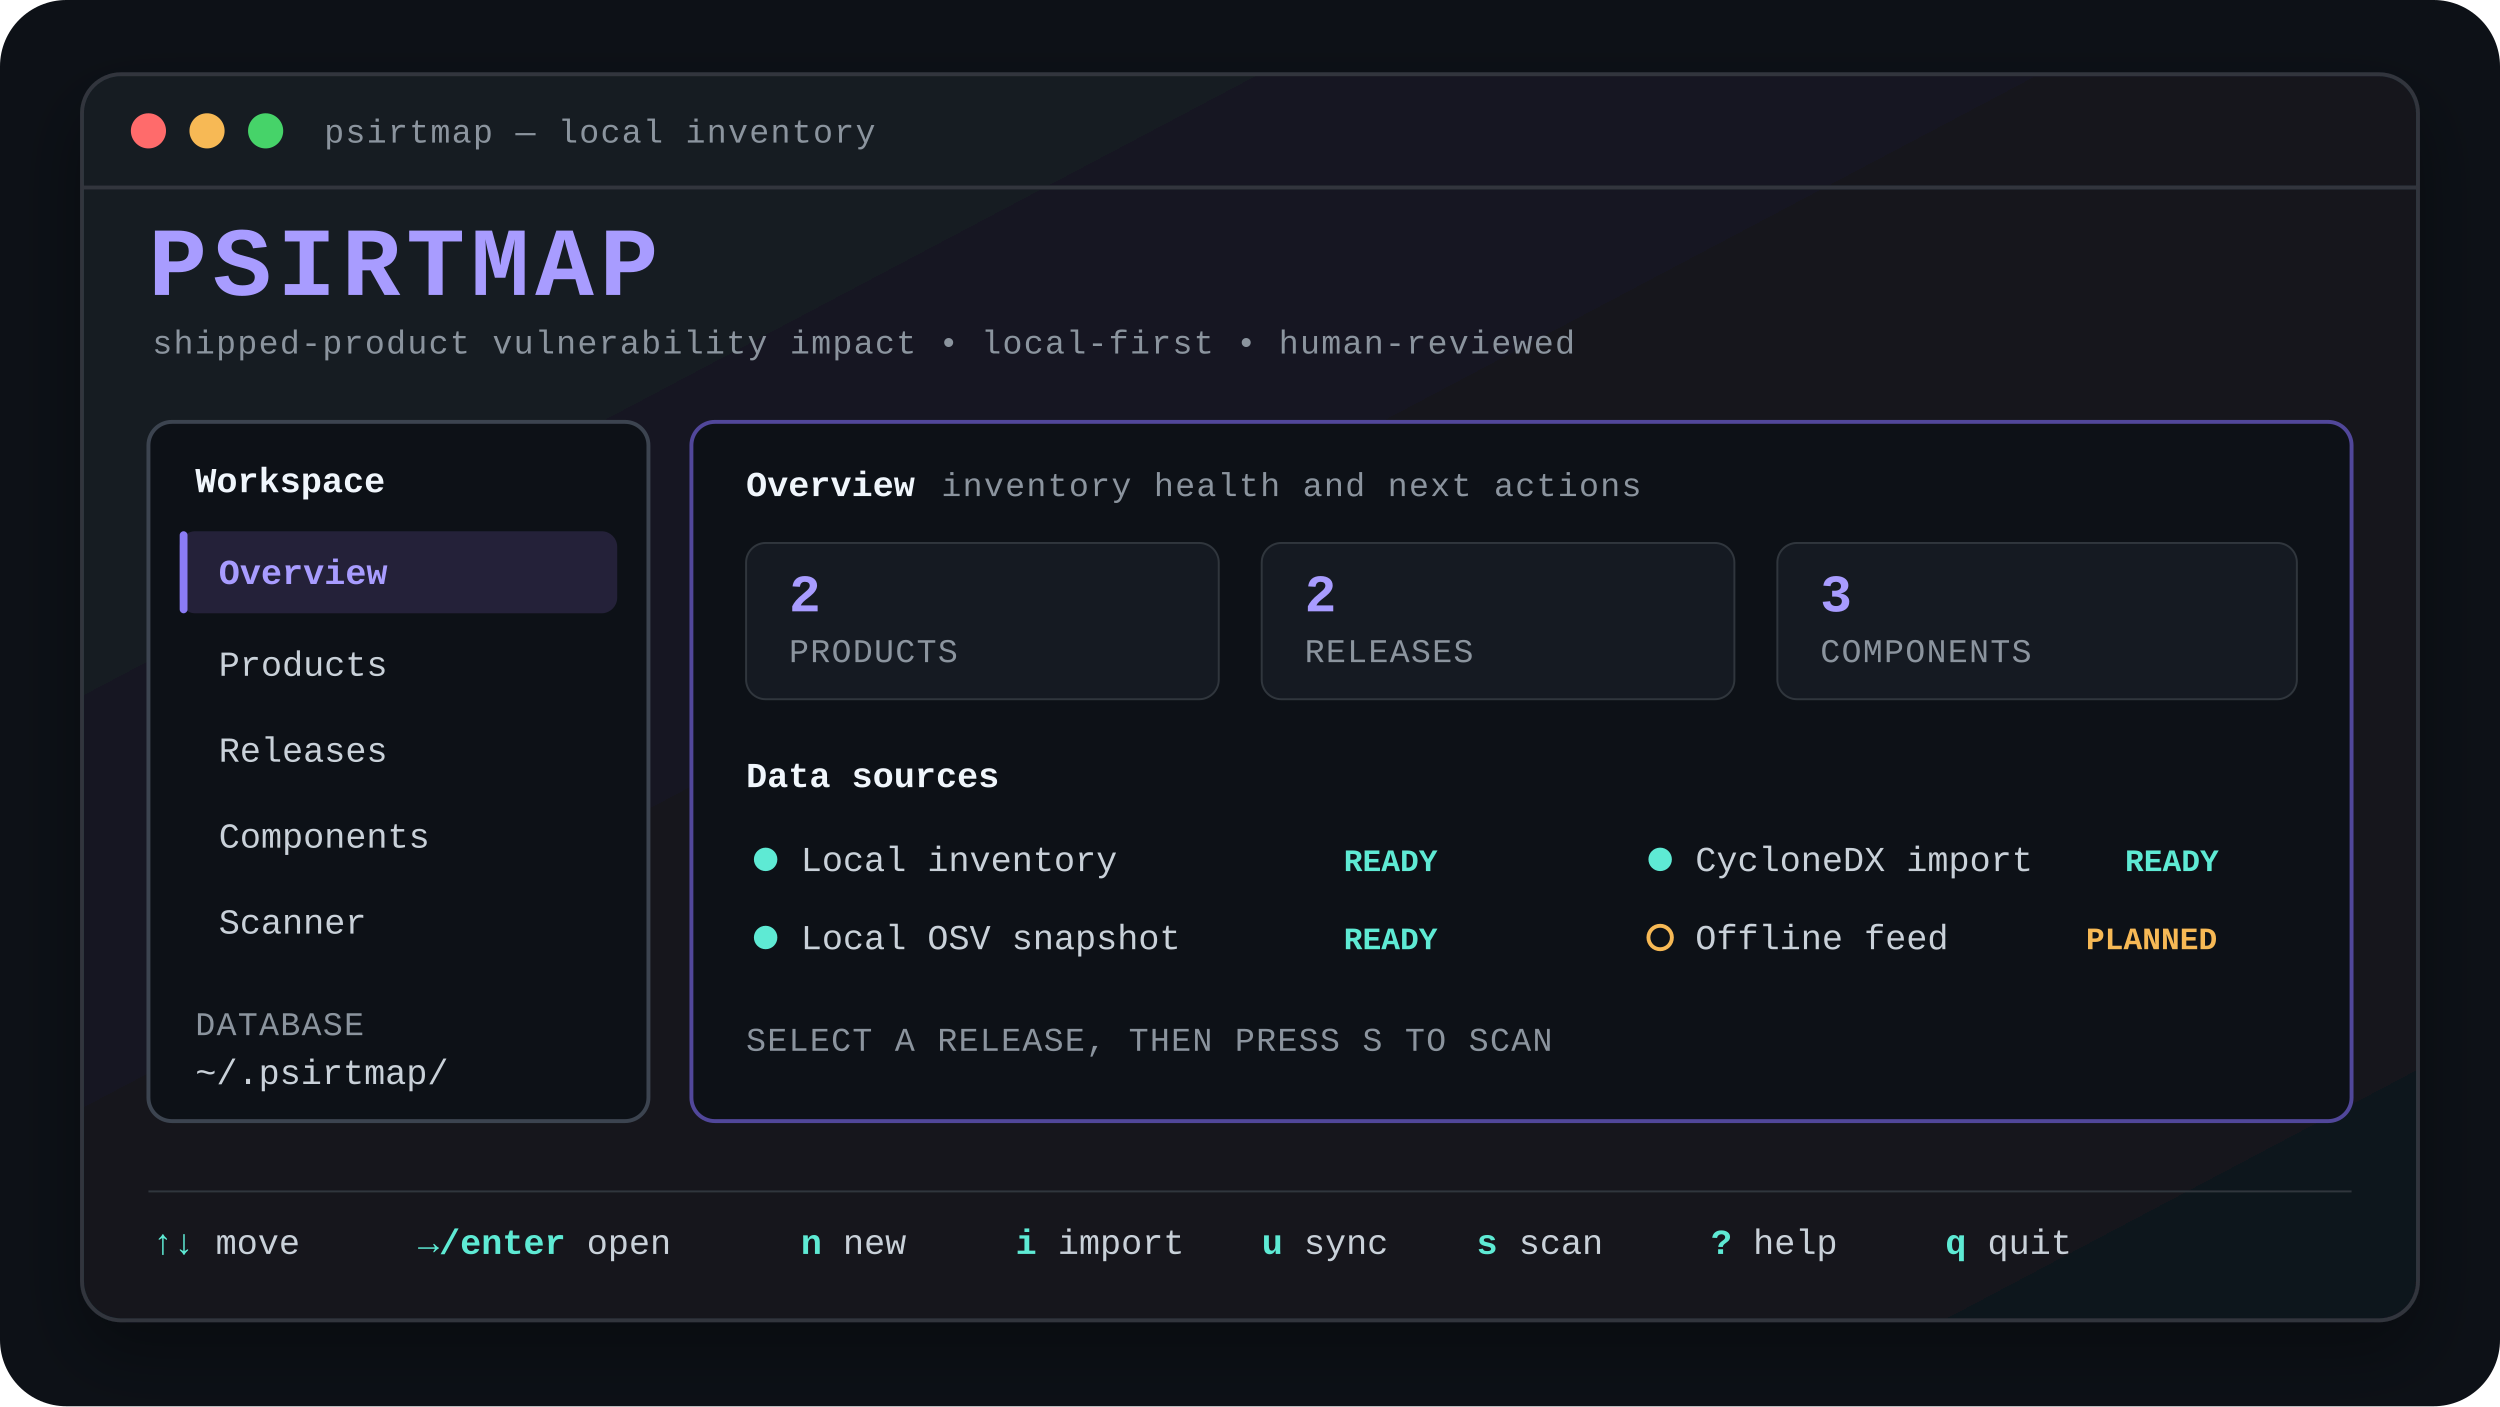
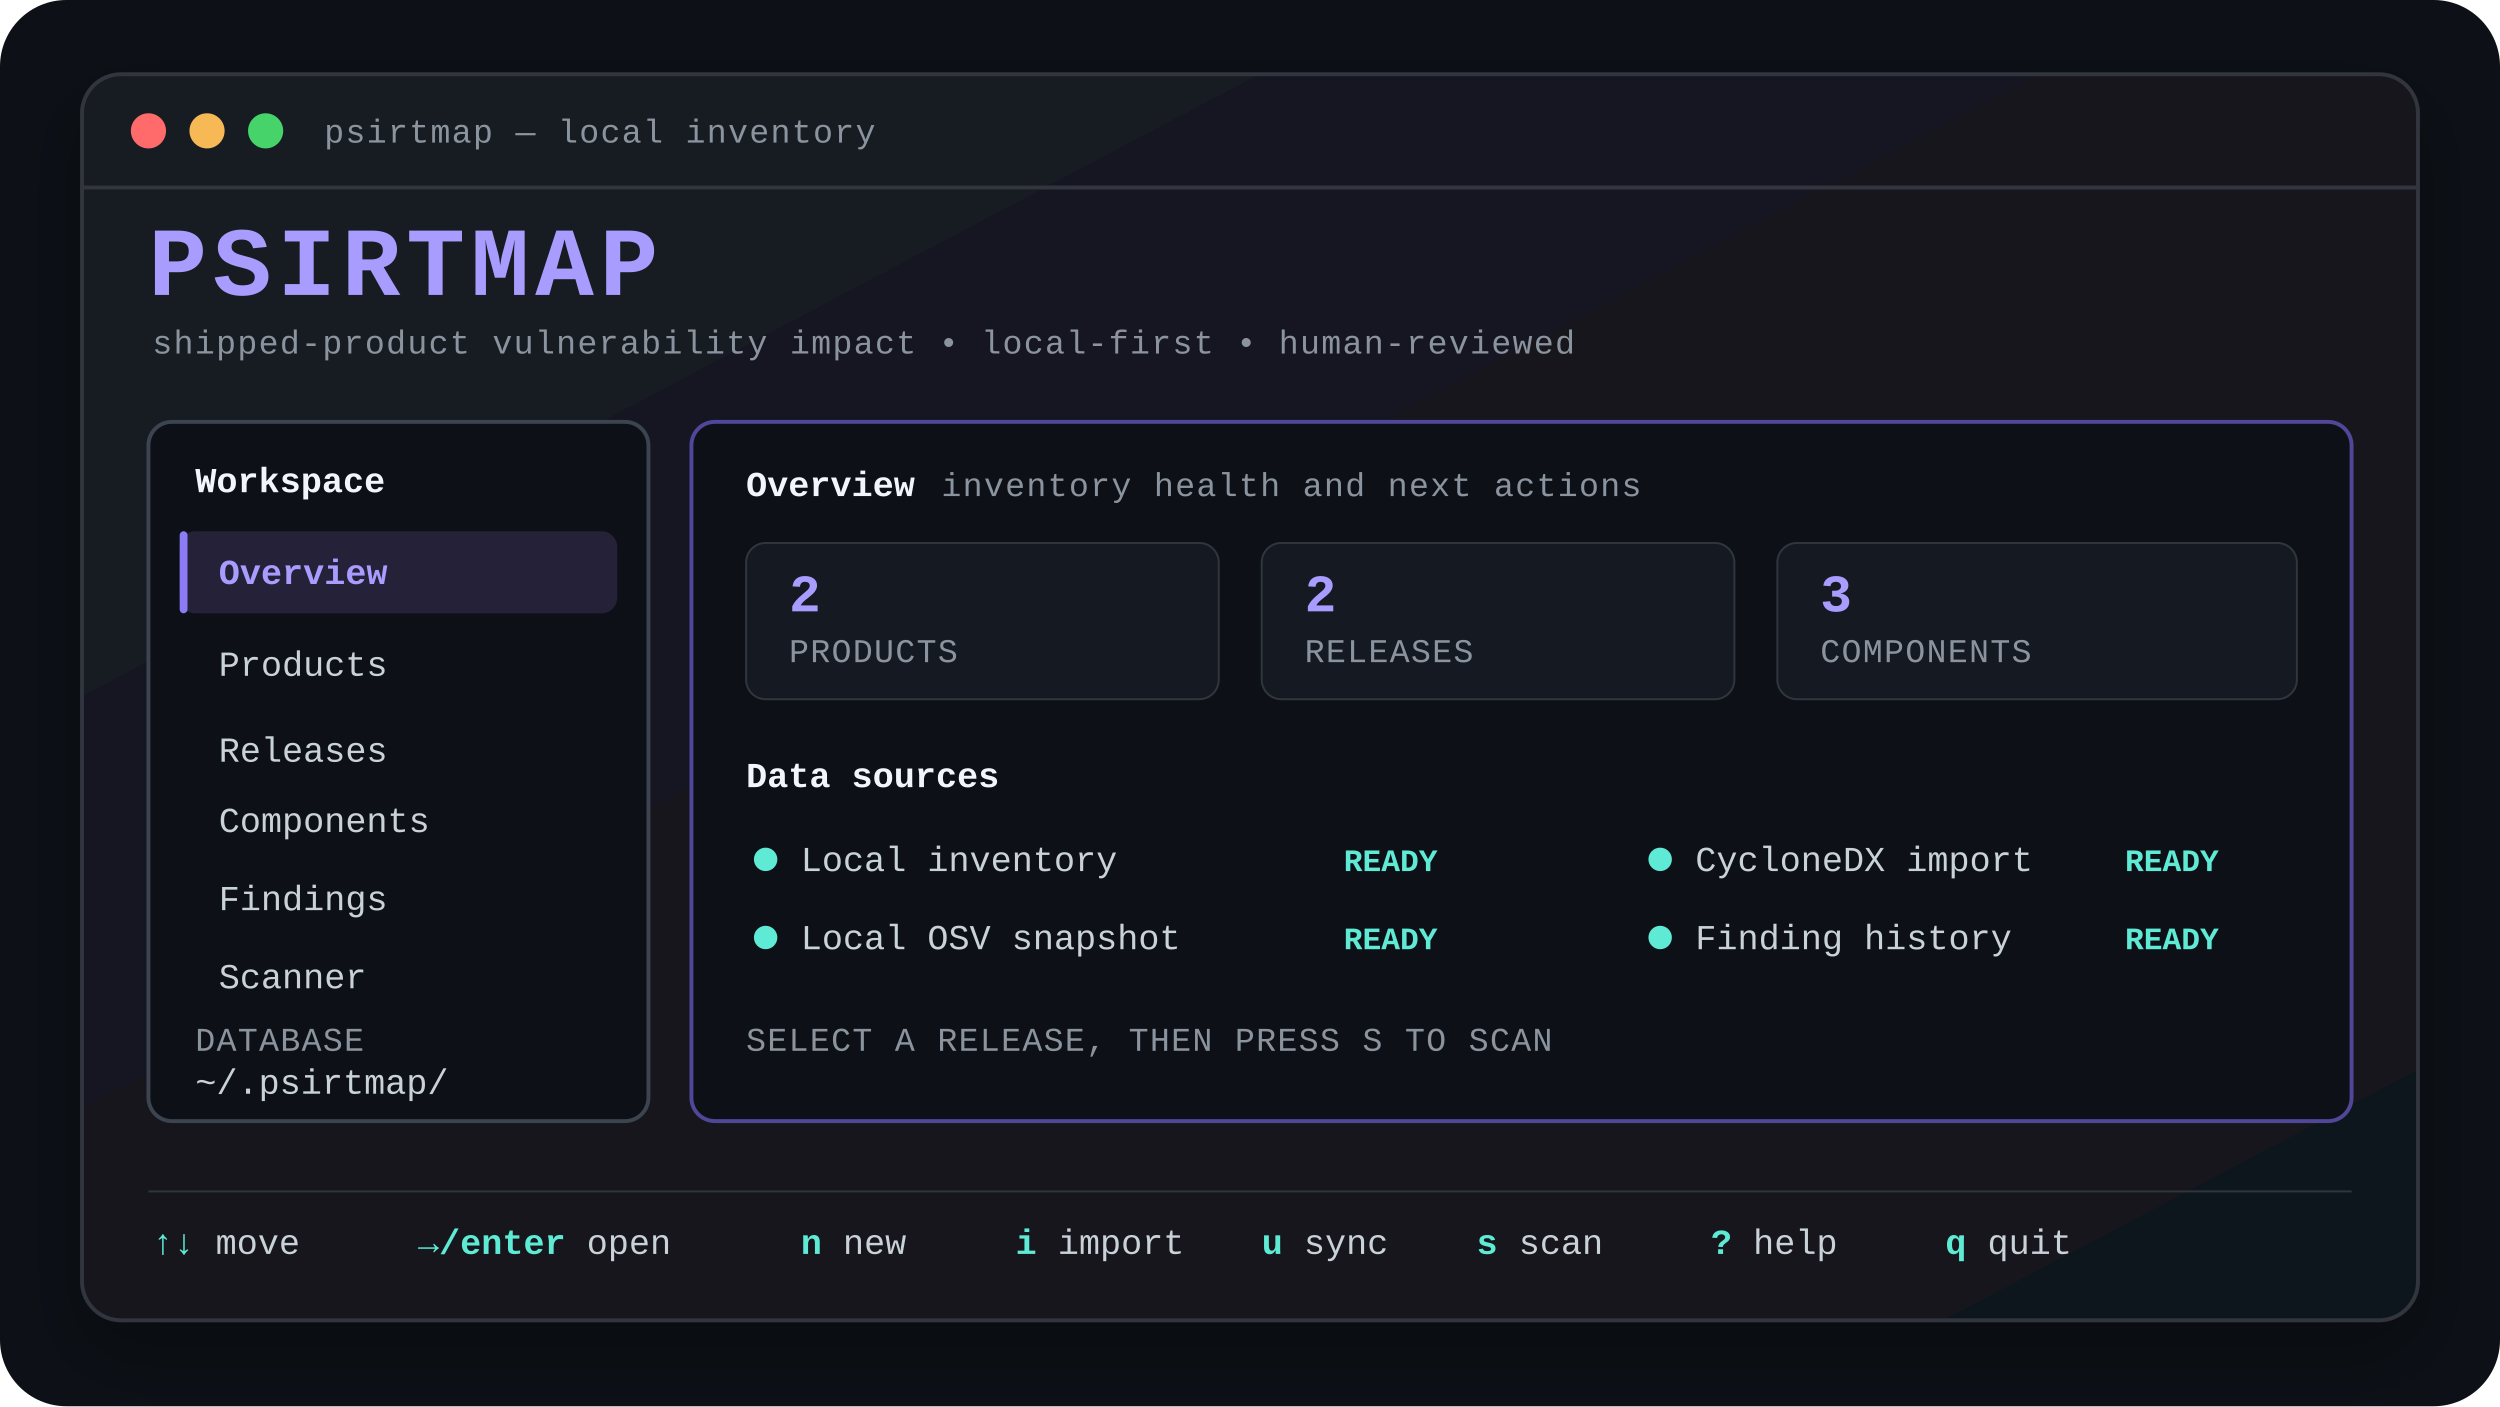
<svg xmlns="http://www.w3.org/2000/svg" width="1280" height="720" viewBox="0 0 1280 720" role="img" aria-labelledby="title description">
  <defs>
    <linearGradient id="shell" x1="0" y1="0" x2="1" y2="1">
      <stop offset="0" stop-color="#161b22" />
      <stop offset="1" stop-color="#11151c" />
    </linearGradient>
    <filter id="shadow" x="-10%" y="-10%" width="120%" height="130%">
      <feDropShadow dx="0" dy="16" stdDeviation="18" flood-color="#000" flood-opacity=".34" />
    </filter>
    <style>
      .mono { font-family: ui-monospace, SFMono-Regular, Menlo, Monaco, Consolas, "Liberation Mono", monospace; }
      .label { fill: #8b949e; font-size: 17px; letter-spacing: .04em; }
      .body { fill: #c9d1d9; font-size: 18px; }
      .strong { fill: #f0f6fc; font-size: 18px; font-weight: 700; }
      .accent { fill: #a89cff; }
      .mint { fill: #5eead4; }
      .amber { fill: #f7b955; }
    </style>
  </defs>
  <rect width="1280" height="720" rx="34" fill="#0d1117" />
  <g filter="url(#shadow)">
    <rect x="42" y="38" width="1196" height="638" rx="20" fill="url(#shell)" stroke="#30363d" stroke-width="2" />
    <path d="M42 96h1196" stroke="#30363d" stroke-width="2" />
  </g>
  <circle cx="76" cy="67" r="9" fill="#ff6b6b" />
  <circle cx="106" cy="67" r="9" fill="#f7b955" />
  <circle cx="136" cy="67" r="9" fill="#46d369" />
  <text x="166" y="73" class="mono label">psirtmap — local inventory</text>
  <text x="76" y="151" class="mono accent" font-size="50" font-weight="800" letter-spacing="3">PSIRTMAP</text>
  <text x="78" y="181" class="mono label">shipped-product vulnerability impact • local-first • human-reviewed</text>
  <rect x="76" y="216" width="256" height="358" rx="12" fill="#0d1117" stroke="#3c4450" stroke-width="2" />
  <text x="100" y="252" class="mono strong">Workspace</text>
  <rect x="92" y="272" width="224" height="42" rx="8" fill="#242139" />
  <rect x="92" y="272" width="4" height="42" rx="2" fill="#8b7cf6" />
  <text x="112" y="299" class="mono strong accent">Overview</text>
  <text x="112" y="346" class="mono body">Products</text>
  <text x="112" y="390" class="mono body">Releases</text>
-   <text x="112" y="434" class="mono body">Components</text>
-   <text x="112" y="478" class="mono body">Scanner</text>
-   <text x="100" y="530" class="mono label">DATABASE</text>
-   <text x="100" y="555" class="mono body">~/.psirtmap/</text>
+   <text x="112" y="426" class="mono body">Components</text>
+   <text x="112" y="466" class="mono body">Findings</text>
+   <text x="112" y="506" class="mono body">Scanner</text>
+   <text x="100" y="538" class="mono label">DATABASE</text>
+   <text x="100" y="560" class="mono body">~/.psirtmap/</text>
  <rect x="354" y="216" width="850" height="358" rx="12" fill="#0d1117" stroke="#51479a" stroke-width="2" />
  <text x="382" y="254" class="mono strong">Overview</text>
  <text x="482" y="254" class="mono label">inventory health and next actions</text>
  <rect x="382" y="278" width="242" height="80" rx="10" fill="#151a22" stroke="#30363d" />
  <text x="404" y="313" class="mono accent" font-size="27" font-weight="800">2</text>
  <text x="404" y="339" class="mono label">PRODUCTS</text>
  <rect x="646" y="278" width="242" height="80" rx="10" fill="#151a22" stroke="#30363d" />
  <text x="668" y="313" class="mono accent" font-size="27" font-weight="800">2</text>
  <text x="668" y="339" class="mono label">RELEASES</text>
  <rect x="910" y="278" width="266" height="80" rx="10" fill="#151a22" stroke="#30363d" />
  <text x="932" y="313" class="mono accent" font-size="27" font-weight="800">3</text>
  <text x="932" y="339" class="mono label">COMPONENTS</text>
  <text x="382" y="403" class="mono strong">Data sources</text>
  <circle cx="392" cy="440" r="6" fill="#5eead4" />
  <text x="410" y="446" class="mono body">Local inventory</text>
  <text x="688" y="446" class="mono mint" font-size="16" font-weight="700">READY</text>
  <circle cx="392" cy="480" r="6" fill="#5eead4" />
  <text x="410" y="486" class="mono body">Local OSV snapshot</text>
  <text x="688" y="486" class="mono mint" font-size="16" font-weight="700">READY</text>
  <circle cx="850" cy="440" r="6" fill="#5eead4" />
  <text x="868" y="446" class="mono body">CycloneDX import</text>
  <text x="1088" y="446" class="mono mint" font-size="16" font-weight="700">READY</text>
-   <circle cx="850" cy="480" r="6" fill="none" stroke="#f7b955" stroke-width="2" />
-   <text x="868" y="486" class="mono body">Offline feed</text>
-   <text x="1068" y="486" class="mono amber" font-size="16" font-weight="700">PLANNED</text>
+   <circle cx="850" cy="480" r="6" fill="#5eead4" />
+   <text x="868" y="486" class="mono body">Finding history</text>
+   <text x="1088" y="486" class="mono mint" font-size="16" font-weight="700">READY</text>
  <text x="382" y="538" class="mono label">SELECT A RELEASE, THEN PRESS S TO SCAN</text>
  <path d="M76 610h1128" stroke="#30363d" />
  <text x="78" y="642" class="mono body">
    <tspan class="mint" font-weight="700">↑↓</tspan> move</text>
  <text x="214" y="642" class="mono body">
    <tspan class="mint" font-weight="700">→/enter</tspan> open</text>
  <text x="410" y="642" class="mono body">
    <tspan class="mint" font-weight="700">n</tspan> new</text>
  <text x="520" y="642" class="mono body">
    <tspan class="mint" font-weight="700">i</tspan> import</text>
  <text x="646" y="642" class="mono body">
    <tspan class="mint" font-weight="700">u</tspan> sync</text>
  <text x="756" y="642" class="mono body">
    <tspan class="mint" font-weight="700">s</tspan> scan</text>
  <text x="876" y="642" class="mono body">
    <tspan class="mint" font-weight="700">?</tspan> help</text>
  <text x="996" y="642" class="mono body">
    <tspan class="mint" font-weight="700">q</tspan> quit</text>
</svg>
